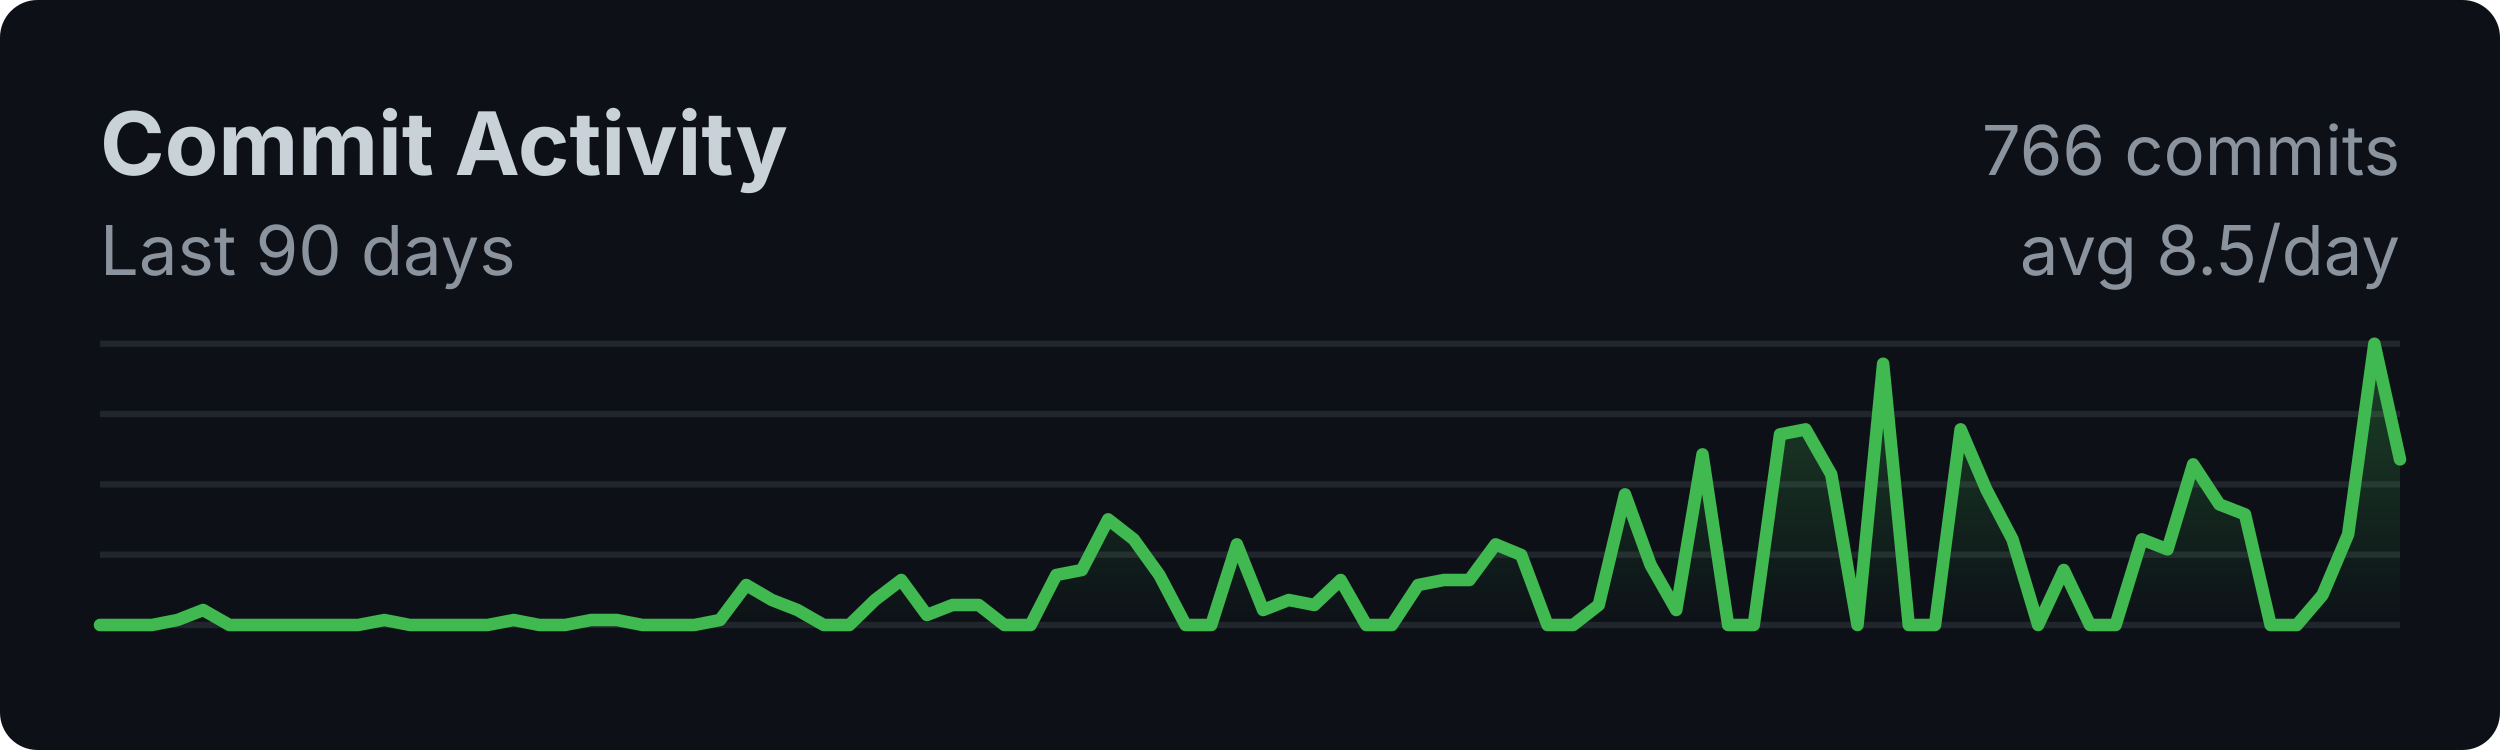
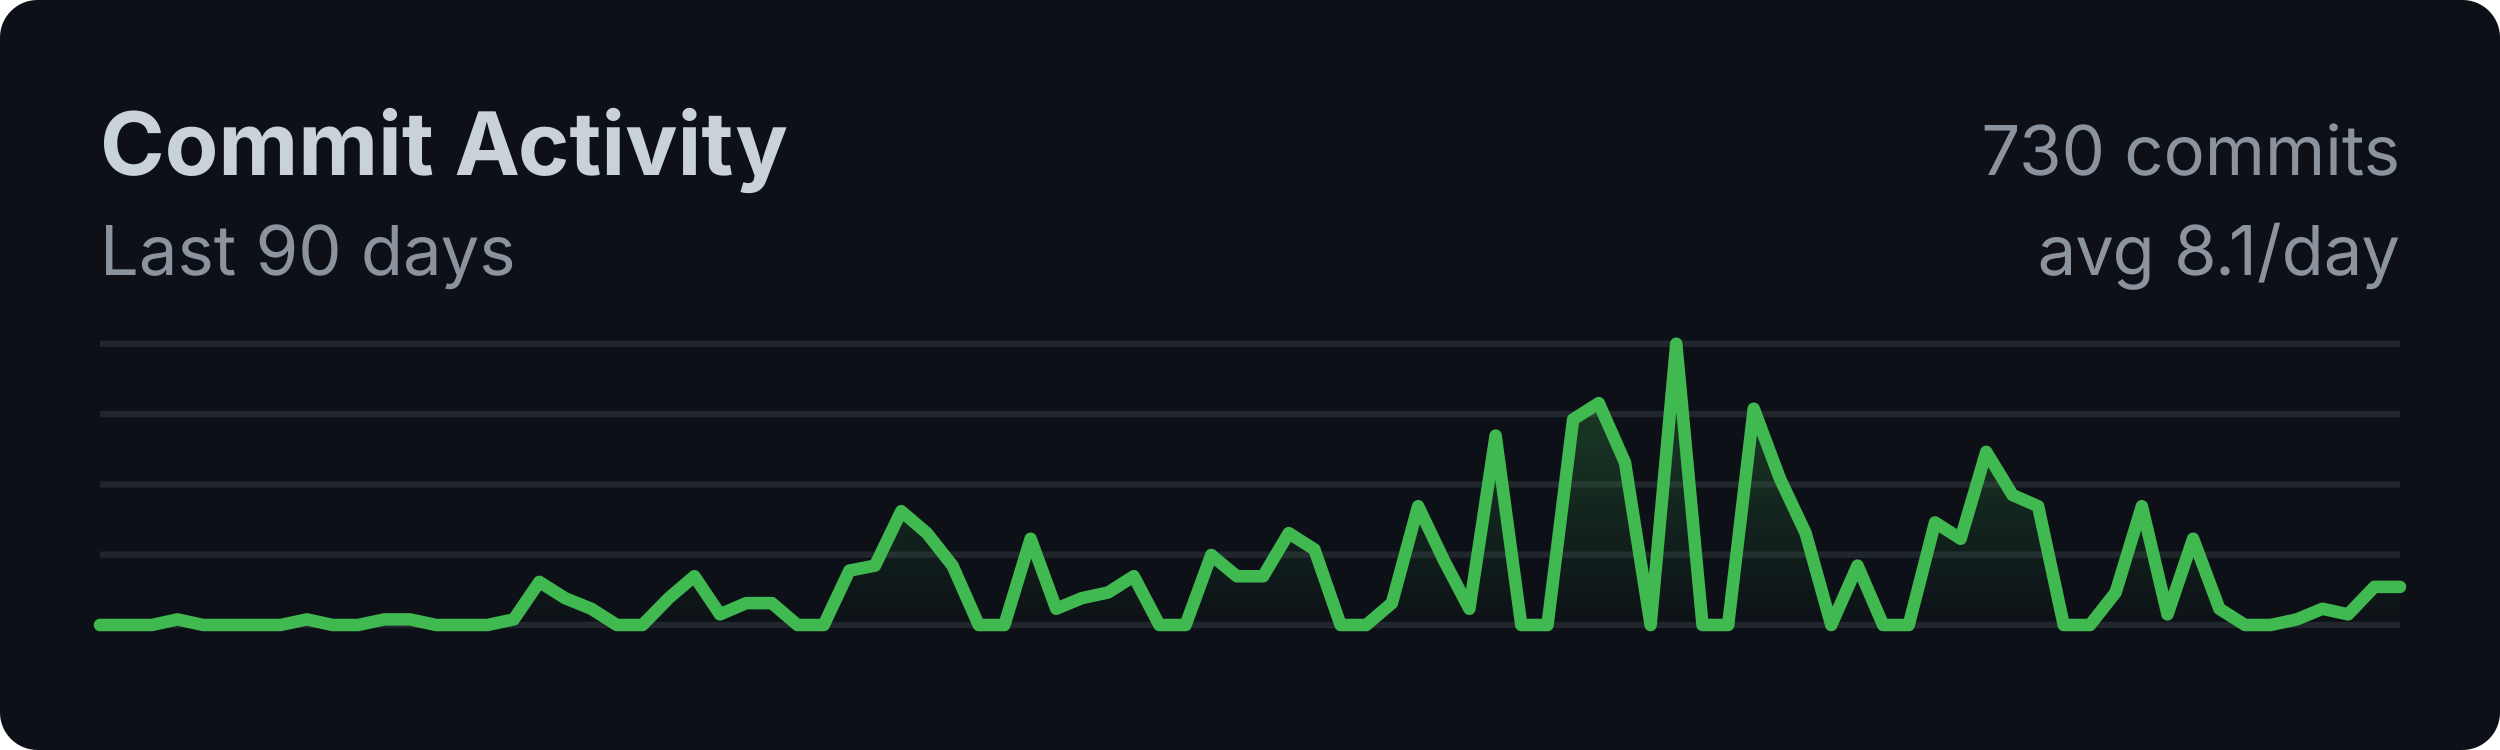
<svg xmlns="http://www.w3.org/2000/svg" width="400" height="120">
  <style>
    .title { font: bold 14px -apple-system, BlinkMacSystemFont, sans-serif; fill: #c9d1d9; }
    .subtitle { font: 11px -apple-system, BlinkMacSystemFont, sans-serif; fill: #8b949e; }
    .axis { font: 10px -apple-system, BlinkMacSystemFont, sans-serif; fill: #8b949e; }
  </style>
  <rect width="100%" height="100%" fill="#0d1117" rx="6" />
  <text x="16" y="28" class="title">Commit Activity</text>
  <text x="16" y="44" class="subtitle">Last 90 days</text>
  <line x1="16" y1="55.0" x2="384" y2="55.0" stroke="#21262d" stroke-width="1" />
  <line x1="16" y1="66.25" x2="384" y2="66.25" stroke="#21262d" stroke-width="1" />
  <line x1="16" y1="77.5" x2="384" y2="77.5" stroke="#21262d" stroke-width="1" />
  <line x1="16" y1="88.75" x2="384" y2="88.75" stroke="#21262d" stroke-width="1" />
  <line x1="16" y1="100.0" x2="384" y2="100.0" stroke="#21262d" stroke-width="1" />
  <defs>
    <linearGradient id="fillGrad" x1="0%" y1="0%" x2="0%" y2="100%">
      <stop offset="0%" style="stop-color:#3fb950;stop-opacity:0.3" />
      <stop offset="100%" style="stop-color:#3fb950;stop-opacity:0" />
    </linearGradient>
  </defs>
-   <polygon fill="url(#fillGrad)" points="16,100 16.0,100.0 20.1,100.0 24.3,100.0 28.4,99.2 32.5,97.6 36.7,100.0 40.8,100.0 44.9,100.0 49.1,100.0 53.2,100.0 57.3,100.0 61.5,99.2 65.6,100.0 69.8,100.0 73.9,100.0 78.0,100.0 82.2,99.2 86.3,100.0 90.4,100.0 94.6,99.2 98.7,99.2 102.8,100.0 107.0,100.0 111.1,100.0 115.2,99.2 119.4,93.6 123.5,96.0 127.6,97.6 131.8,100.0 135.9,100.0 140.0,96.0 144.2,92.8 148.3,98.4 152.4,96.8 156.6,96.8 160.7,100.0 164.9,100.0 169.0,92.0 173.1,91.2 177.3,83.1 181.4,86.3 185.5,92.0 189.7,100.0 193.8,100.0 197.9,87.1 202.1,97.6 206.2,96.0 210.3,96.8 214.5,92.8 218.6,100.0 222.7,100.0 226.9,93.6 231.0,92.8 235.1,92.8 239.3,87.1 243.4,88.8 247.6,100.0 251.7,100.0 255.8,96.8 260.0,79.1 264.1,90.4 268.2,97.6 272.4,72.7 276.5,100.0 280.6,100.0 284.8,69.5 288.9,68.7 293.0,75.9 297.2,100.0 301.3,58.2 305.4,100.0 309.6,100.0 313.7,68.7 317.8,78.3 322.0,86.3 326.1,100.0 330.2,91.2 334.4,100.0 338.5,100.0 342.7,86.3 346.8,87.9 350.9,74.3 355.1,80.7 359.2,82.3 363.3,100.0 367.5,100.0 371.6,95.2 375.7,85.5 379.9,55.0 384.0,73.5 384,100" />
-   <polyline fill="none" stroke="#3fb950" stroke-width="2" stroke-linecap="round" stroke-linejoin="round" points="16.0,100.0 20.1,100.0 24.3,100.0 28.4,99.2 32.5,97.6 36.7,100.0 40.8,100.0 44.9,100.0 49.1,100.0 53.2,100.0 57.3,100.0 61.5,99.2 65.6,100.0 69.8,100.0 73.9,100.0 78.0,100.0 82.2,99.2 86.3,100.0 90.4,100.0 94.6,99.2 98.7,99.2 102.8,100.0 107.0,100.0 111.1,100.0 115.2,99.2 119.4,93.6 123.5,96.0 127.6,97.6 131.8,100.0 135.9,100.0 140.0,96.0 144.2,92.8 148.3,98.4 152.4,96.8 156.6,96.8 160.7,100.0 164.9,100.0 169.0,92.0 173.1,91.2 177.3,83.1 181.4,86.3 185.5,92.0 189.7,100.0 193.8,100.0 197.9,87.1 202.1,97.6 206.2,96.0 210.3,96.8 214.5,92.8 218.6,100.0 222.7,100.0 226.9,93.6 231.0,92.8 235.1,92.8 239.3,87.1 243.4,88.8 247.6,100.0 251.7,100.0 255.8,96.8 260.0,79.1 264.1,90.4 268.2,97.6 272.4,72.7 276.5,100.0 280.6,100.0 284.8,69.5 288.9,68.7 293.0,75.9 297.2,100.0 301.3,58.2 305.4,100.0 309.6,100.0 313.7,68.7 317.8,78.3 322.0,86.3 326.1,100.0 330.2,91.2 334.4,100.0 338.5,100.0 342.7,86.3 346.8,87.9 350.9,74.3 355.1,80.7 359.2,82.3 363.3,100.0 367.5,100.0 371.6,95.2 375.7,85.5 379.9,55.0 384.0,73.5" />
-   <text x="384" y="28" class="subtitle" text-anchor="end">766 commits</text>
-   <text x="384" y="44" class="subtitle" text-anchor="end">avg 8.5/day</text>
+   <polygon fill="url(#fillGrad)" points="16,100 16.0,100.0 20.1,100.0 24.3,100.0 28.4,99.1 32.5,100.0 36.7,100.0 40.8,100.0 44.9,100.0 49.1,99.1 53.2,100.0 57.3,100.0 61.5,99.1 65.6,99.1 69.8,100.0 73.9,100.0 78.0,100.0 82.2,99.1 86.3,93.1 90.4,95.7 94.6,97.4 98.7,100.0 102.8,100.0 107.0,95.7 111.1,92.2 115.2,98.3 119.4,96.5 123.5,96.5 127.6,100.0 131.8,100.0 135.9,91.3 140.0,90.5 144.2,81.8 148.3,85.3 152.4,90.5 156.6,100.0 160.7,100.0 164.9,86.2 169.0,97.4 173.1,95.7 177.3,94.8 181.4,92.2 185.5,100.0 189.7,100.0 193.8,88.8 197.9,92.2 202.1,92.2 206.2,85.3 210.3,87.9 214.5,100.0 218.6,100.0 222.7,96.5 226.9,81.0 231.0,89.6 235.1,97.4 239.3,69.7 243.4,100.0 247.6,100.0 251.7,67.1 255.8,64.5 260.0,74.0 264.1,100.0 268.2,55.0 272.4,100.0 276.5,100.0 280.6,65.4 284.8,76.6 288.9,85.3 293.0,100.0 297.2,90.5 301.3,100.0 305.4,100.0 309.6,83.6 313.7,86.2 317.8,72.3 322.0,79.2 326.1,81.0 330.2,100.0 334.4,100.0 338.5,94.8 342.7,81.0 346.8,98.3 350.9,86.2 355.1,97.4 359.2,100.0 363.3,100.0 367.5,99.1 371.6,97.4 375.7,98.3 379.9,93.9 384.0,93.9 384,100" />
+   <polyline fill="none" stroke="#3fb950" stroke-width="2" stroke-linecap="round" stroke-linejoin="round" points="16.0,100.0 20.1,100.0 24.3,100.0 28.4,99.1 32.5,100.0 36.7,100.0 40.8,100.0 44.9,100.0 49.1,99.1 53.2,100.0 57.3,100.0 61.5,99.1 65.6,99.1 69.8,100.0 73.9,100.0 78.0,100.0 82.2,99.1 86.3,93.1 90.4,95.7 94.6,97.4 98.7,100.0 102.8,100.0 107.0,95.7 111.1,92.2 115.2,98.3 119.4,96.5 123.5,96.5 127.6,100.0 131.8,100.0 135.9,91.3 140.0,90.5 144.2,81.8 148.3,85.3 152.4,90.5 156.6,100.0 160.7,100.0 164.9,86.2 169.0,97.4 173.1,95.7 177.3,94.8 181.4,92.2 185.5,100.0 189.7,100.0 193.8,88.8 197.9,92.2 202.1,92.2 206.2,85.3 210.3,87.9 214.5,100.0 218.6,100.0 222.7,96.5 226.9,81.0 231.0,89.6 235.1,97.4 239.3,69.7 243.4,100.0 247.6,100.0 251.7,67.1 255.8,64.5 260.0,74.0 264.1,100.0 268.2,55.0 272.4,100.0 276.5,100.0 280.6,65.4 284.8,76.6 288.9,85.3 293.0,100.0 297.2,90.5 301.3,100.0 305.4,100.0 309.6,83.6 313.7,86.2 317.8,72.3 322.0,79.2 326.1,81.0 330.2,100.0 334.4,100.0 338.5,94.8 342.7,81.0 346.8,98.3 350.9,86.2 355.1,97.4 359.2,100.0 363.3,100.0 367.5,99.1 371.6,97.4 375.7,98.3 379.9,93.9 384.0,93.9" />
+   <text x="384" y="28" class="subtitle" text-anchor="end">730 commits</text>
+   <text x="384" y="44" class="subtitle" text-anchor="end">avg 8.1/day</text>
</svg>
